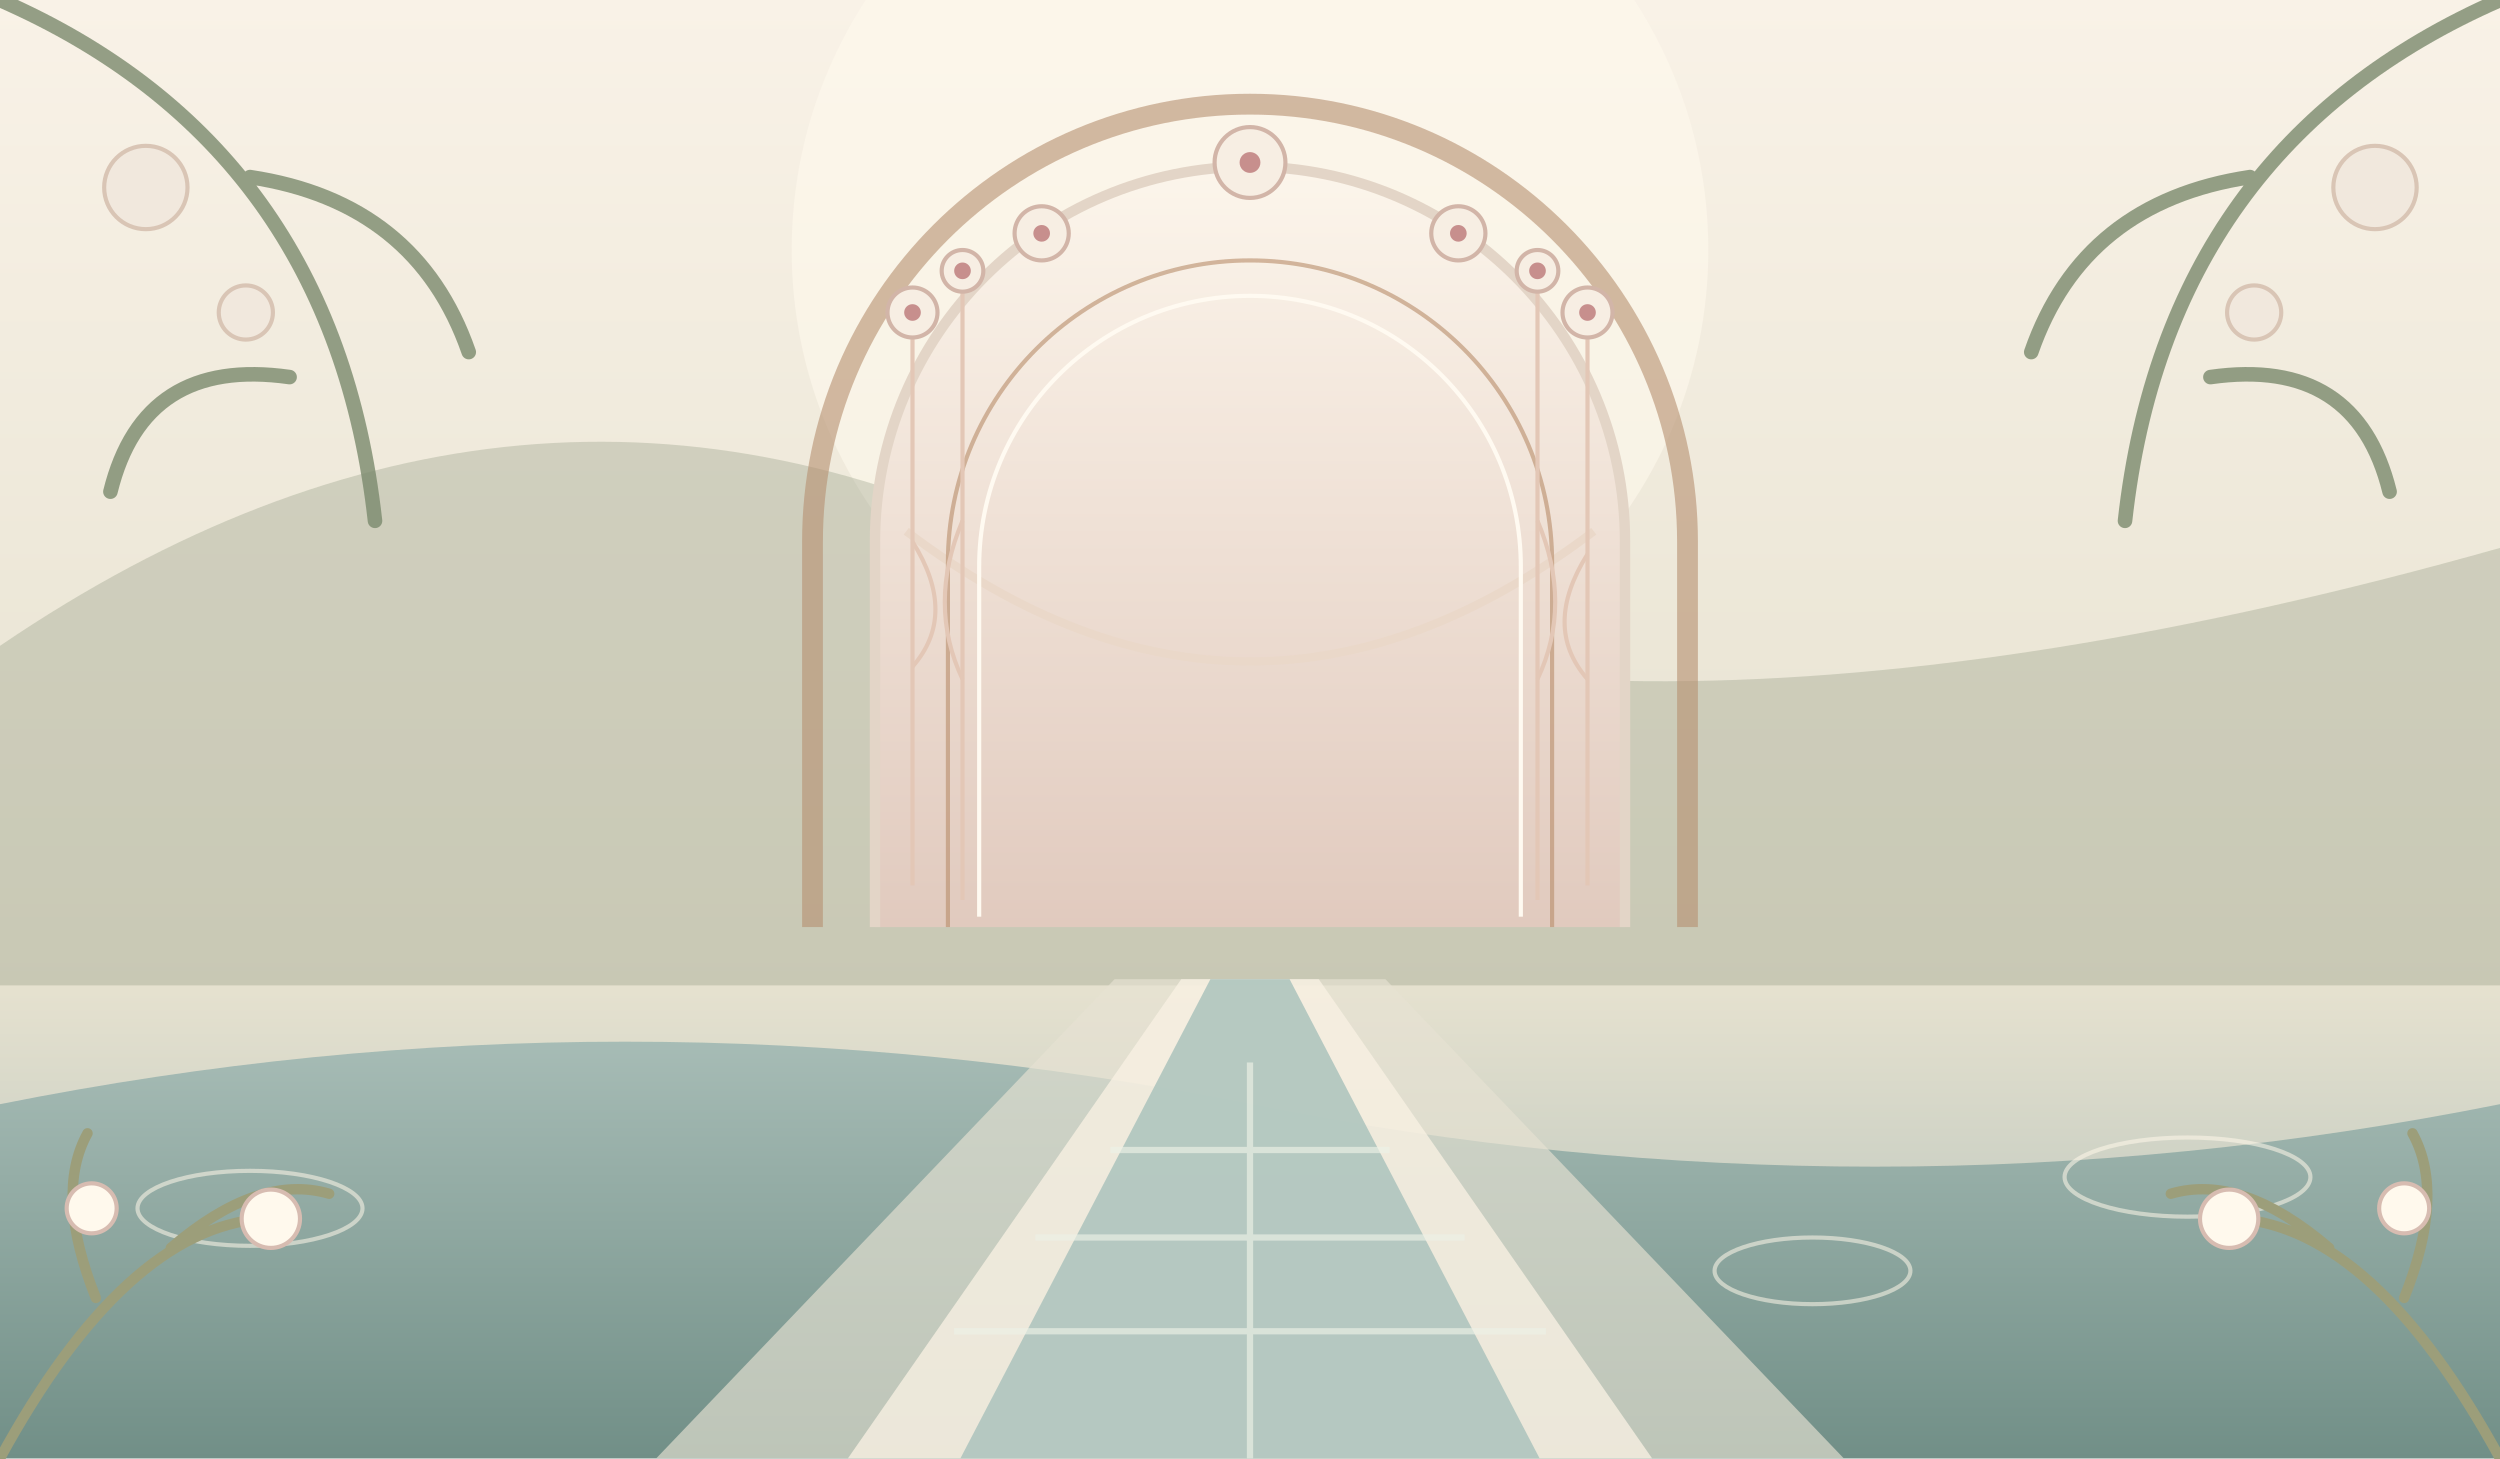
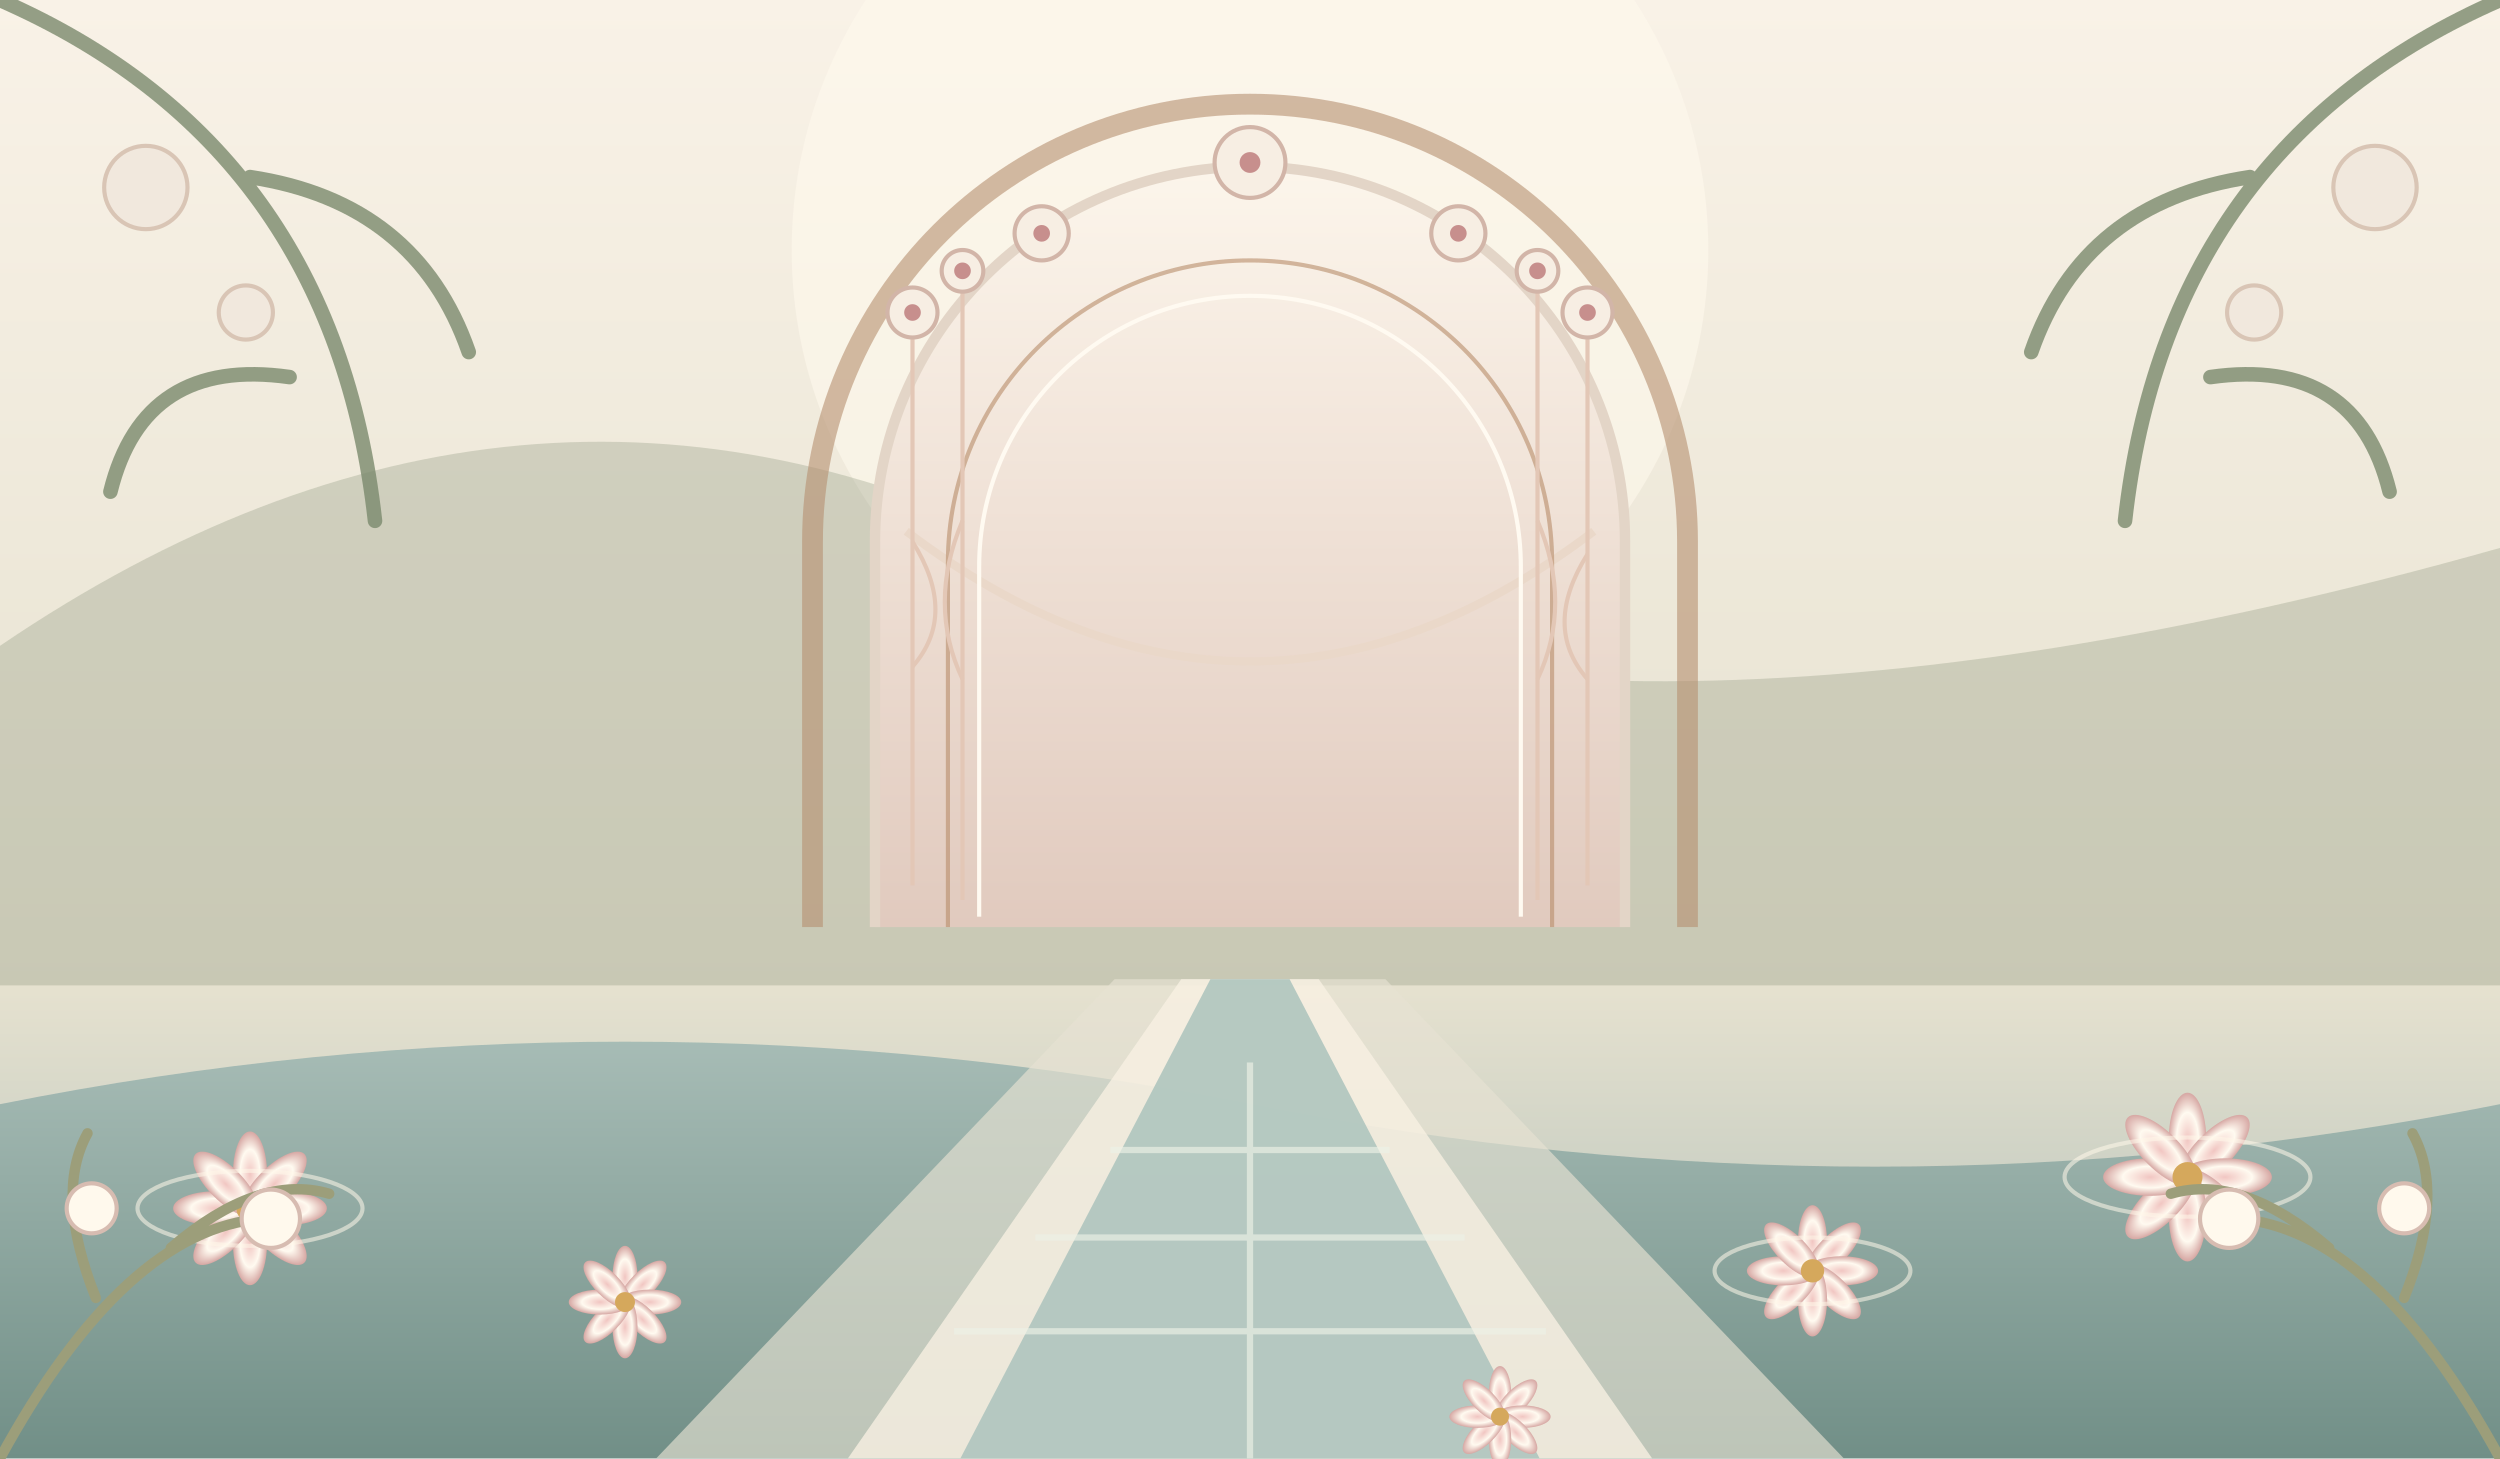
<svg xmlns="http://www.w3.org/2000/svg" viewBox="0 0 1200 700" fill="none">
  <defs>
    <linearGradient id="wbg" x1="600" y1="0" x2="600" y2="700" gradientUnits="userSpaceOnUse">
      <stop stop-color="#f9f2e7" />
      <stop offset=".68" stop-color="#e5e1cf" />
      <stop offset="1" stop-color="#a9bab5" />
    </linearGradient>
    <linearGradient id="pool" x1="600" y1="450" x2="600" y2="700" gradientUnits="userSpaceOnUse">
      <stop stop-color="#b4c7c1" />
      <stop offset="1" stop-color="#718f87" />
    </linearGradient>
    <linearGradient id="drape" x1="600" y1="40" x2="600" y2="470" gradientUnits="userSpaceOnUse">
      <stop stop-color="#fffaf0" />
      <stop offset="1" stop-color="#dfc7bb" />
    </linearGradient>
-     <radialGradient id="lotus">
+     <radialGradient id="lotusGrad">
      <stop stop-color="#f1c6c2" />
      <stop offset=".58" stop-color="#fffaf0" />
      <stop offset="1" stop-color="#d6a7a3" />
    </radialGradient>
    <g id="petal">
-       <ellipse cy="-20" rx="10" ry="25" fill="url(#lotus)" />
+       <ellipse cy="-20" rx="10" ry="25" fill="url(#lotusGrad)" />
    </g>
    <g id="lotus">
      <use href="#petal" />
      <use href="#petal" transform="rotate(45)" />
      <use href="#petal" transform="rotate(90)" />
      <use href="#petal" transform="rotate(135)" />
      <use href="#petal" transform="rotate(180)" />
      <use href="#petal" transform="rotate(225)" />
      <use href="#petal" transform="rotate(270)" />
      <use href="#petal" transform="rotate(315)" />
      <circle r="8" fill="#d5a85c" />
    </g>
  </defs>
  <rect width="1200" height="700" fill="url(#wbg)" />
  <circle cx="600" cy="120" r="220" fill="#fff9ed" opacity=".56" />
  <path d="M0 310Q250 140 500 265t700-2v210H0V310Z" fill="#7d8a6f" opacity=".28" />
  <g stroke="#7b8a6d" stroke-width="7" stroke-linecap="round" opacity=".8">
    <path d="M0 0q160 70 180 250m-60-165q80 12 105 84m-86 12q-70-10-86 55" />
    <path d="M1200 0q-160 70-180 250m60-165q-80 12-105 84m86 12q70-10 86 55" />
  </g>
  <g fill="#f1e8dd" stroke="#d9c5b5" stroke-width="2">
    <circle cx="70" cy="90" r="20" />
    <circle cx="1140" cy="90" r="20" />
    <circle cx="118" cy="150" r="13" />
    <circle cx="1082" cy="150" r="13" />
  </g>
  <path d="M390 445V260a210 210 0 0 1 420 0v185" stroke="#b68f70" stroke-width="10" opacity=".6" />
  <path d="M420 445V260a180 180 0 0 1 360 0v185" fill="url(#drape)" stroke="#e3d5c7" stroke-width="5" />
  <path d="M435 255q165 125 330 0" stroke="#ead8c9" stroke-width="4" />
  <path d="M455 445V270a145 145 0 0 1 290 0v175" stroke="#b78c69" stroke-width="2" opacity=".6" />
  <path d="M470 440V272a130 130 0 0 1 260 0v168" stroke="#fffaf1" stroke-width="2" />
  <g stroke="#e3c7b6" stroke-width="2">
    <path d="M438 155v270m24-287v294m276-294v294m24-277v270" />
    <path d="M438 260q22 35 0 60m24-70q-17 40 0 76m276-76q17 40 0 76m24-60q-22 35 0 60" />
  </g>
  <g fill="#f7eee3" stroke="#d2b5a8" stroke-width="2">
    <circle cx="438" cy="150" r="12" />
    <circle cx="462" cy="130" r="10" />
    <circle cx="738" cy="130" r="10" />
    <circle cx="762" cy="150" r="12" />
    <circle cx="500" cy="112" r="13" />
    <circle cx="700" cy="112" r="13" />
    <circle cx="600" cy="78" r="17" />
  </g>
  <g fill="#c78f8d">
    <circle cx="438" cy="150" r="4" />
    <circle cx="462" cy="130" r="4" />
    <circle cx="738" cy="130" r="4" />
    <circle cx="762" cy="150" r="4" />
    <circle cx="500" cy="112" r="4" />
    <circle cx="700" cy="112" r="4" />
    <circle cx="600" cy="78" r="5" />
  </g>
  <path d="M0 530Q300 470 600 530t600 0v170H0V530Z" fill="url(#pool)" />
  <path d="M535 470h130l220 230H315l220-230Z" fill="#e6e2d3" fill-opacity=".65" />
  <path d="M567 470h66l160 230H407l160-230Z" fill="#f9f1e3" fill-opacity=".78" />
  <path d="M581 470h38l120 230H461l120-230Z" fill="#aec4be" fill-opacity=".88" />
  <g stroke="#ecf1e7" stroke-width="3" opacity=".65">
    <path d="M600 510v190m-67-148h134m-170 42h206m-245 45h284" />
  </g>
  <g>
    <use href="#lotus" transform="translate(120 580) scale(.82)" />
    <use href="#lotus" transform="translate(300 625) scale(.6)" />
    <use href="#lotus" transform="translate(870 610) scale(.7)" />
    <use href="#lotus" transform="translate(1050 565) scale(.9)" />
    <use href="#lotus" transform="translate(720 680) scale(.54)" />
  </g>
  <g fill="none" stroke="#fff7e9" stroke-width="2" opacity=".55">
    <ellipse cx="120" cy="580" rx="54" ry="18" />
    <ellipse cx="1050" cy="565" rx="59" ry="19" />
    <ellipse cx="870" cy="610" rx="47" ry="16" />
  </g>
  <g stroke="#9c9e7a" stroke-width="5" stroke-linecap="round">
    <path d="M0 700q60-110 126-115m-80 38q-20-50-4-79m40 55q42-36 76-26" />
    <path d="M1200 700q-60-110-126-115m80 38q20-50 4-79m-40 55q-42-36-76-26" />
  </g>
  <g fill="#fff9ed" stroke="#d7bcb1" stroke-width="2">
    <circle cx="44" cy="580" r="12" />
    <circle cx="130" cy="585" r="14" />
    <circle cx="1154" cy="580" r="12" />
    <circle cx="1070" cy="585" r="14" />
  </g>
</svg>
